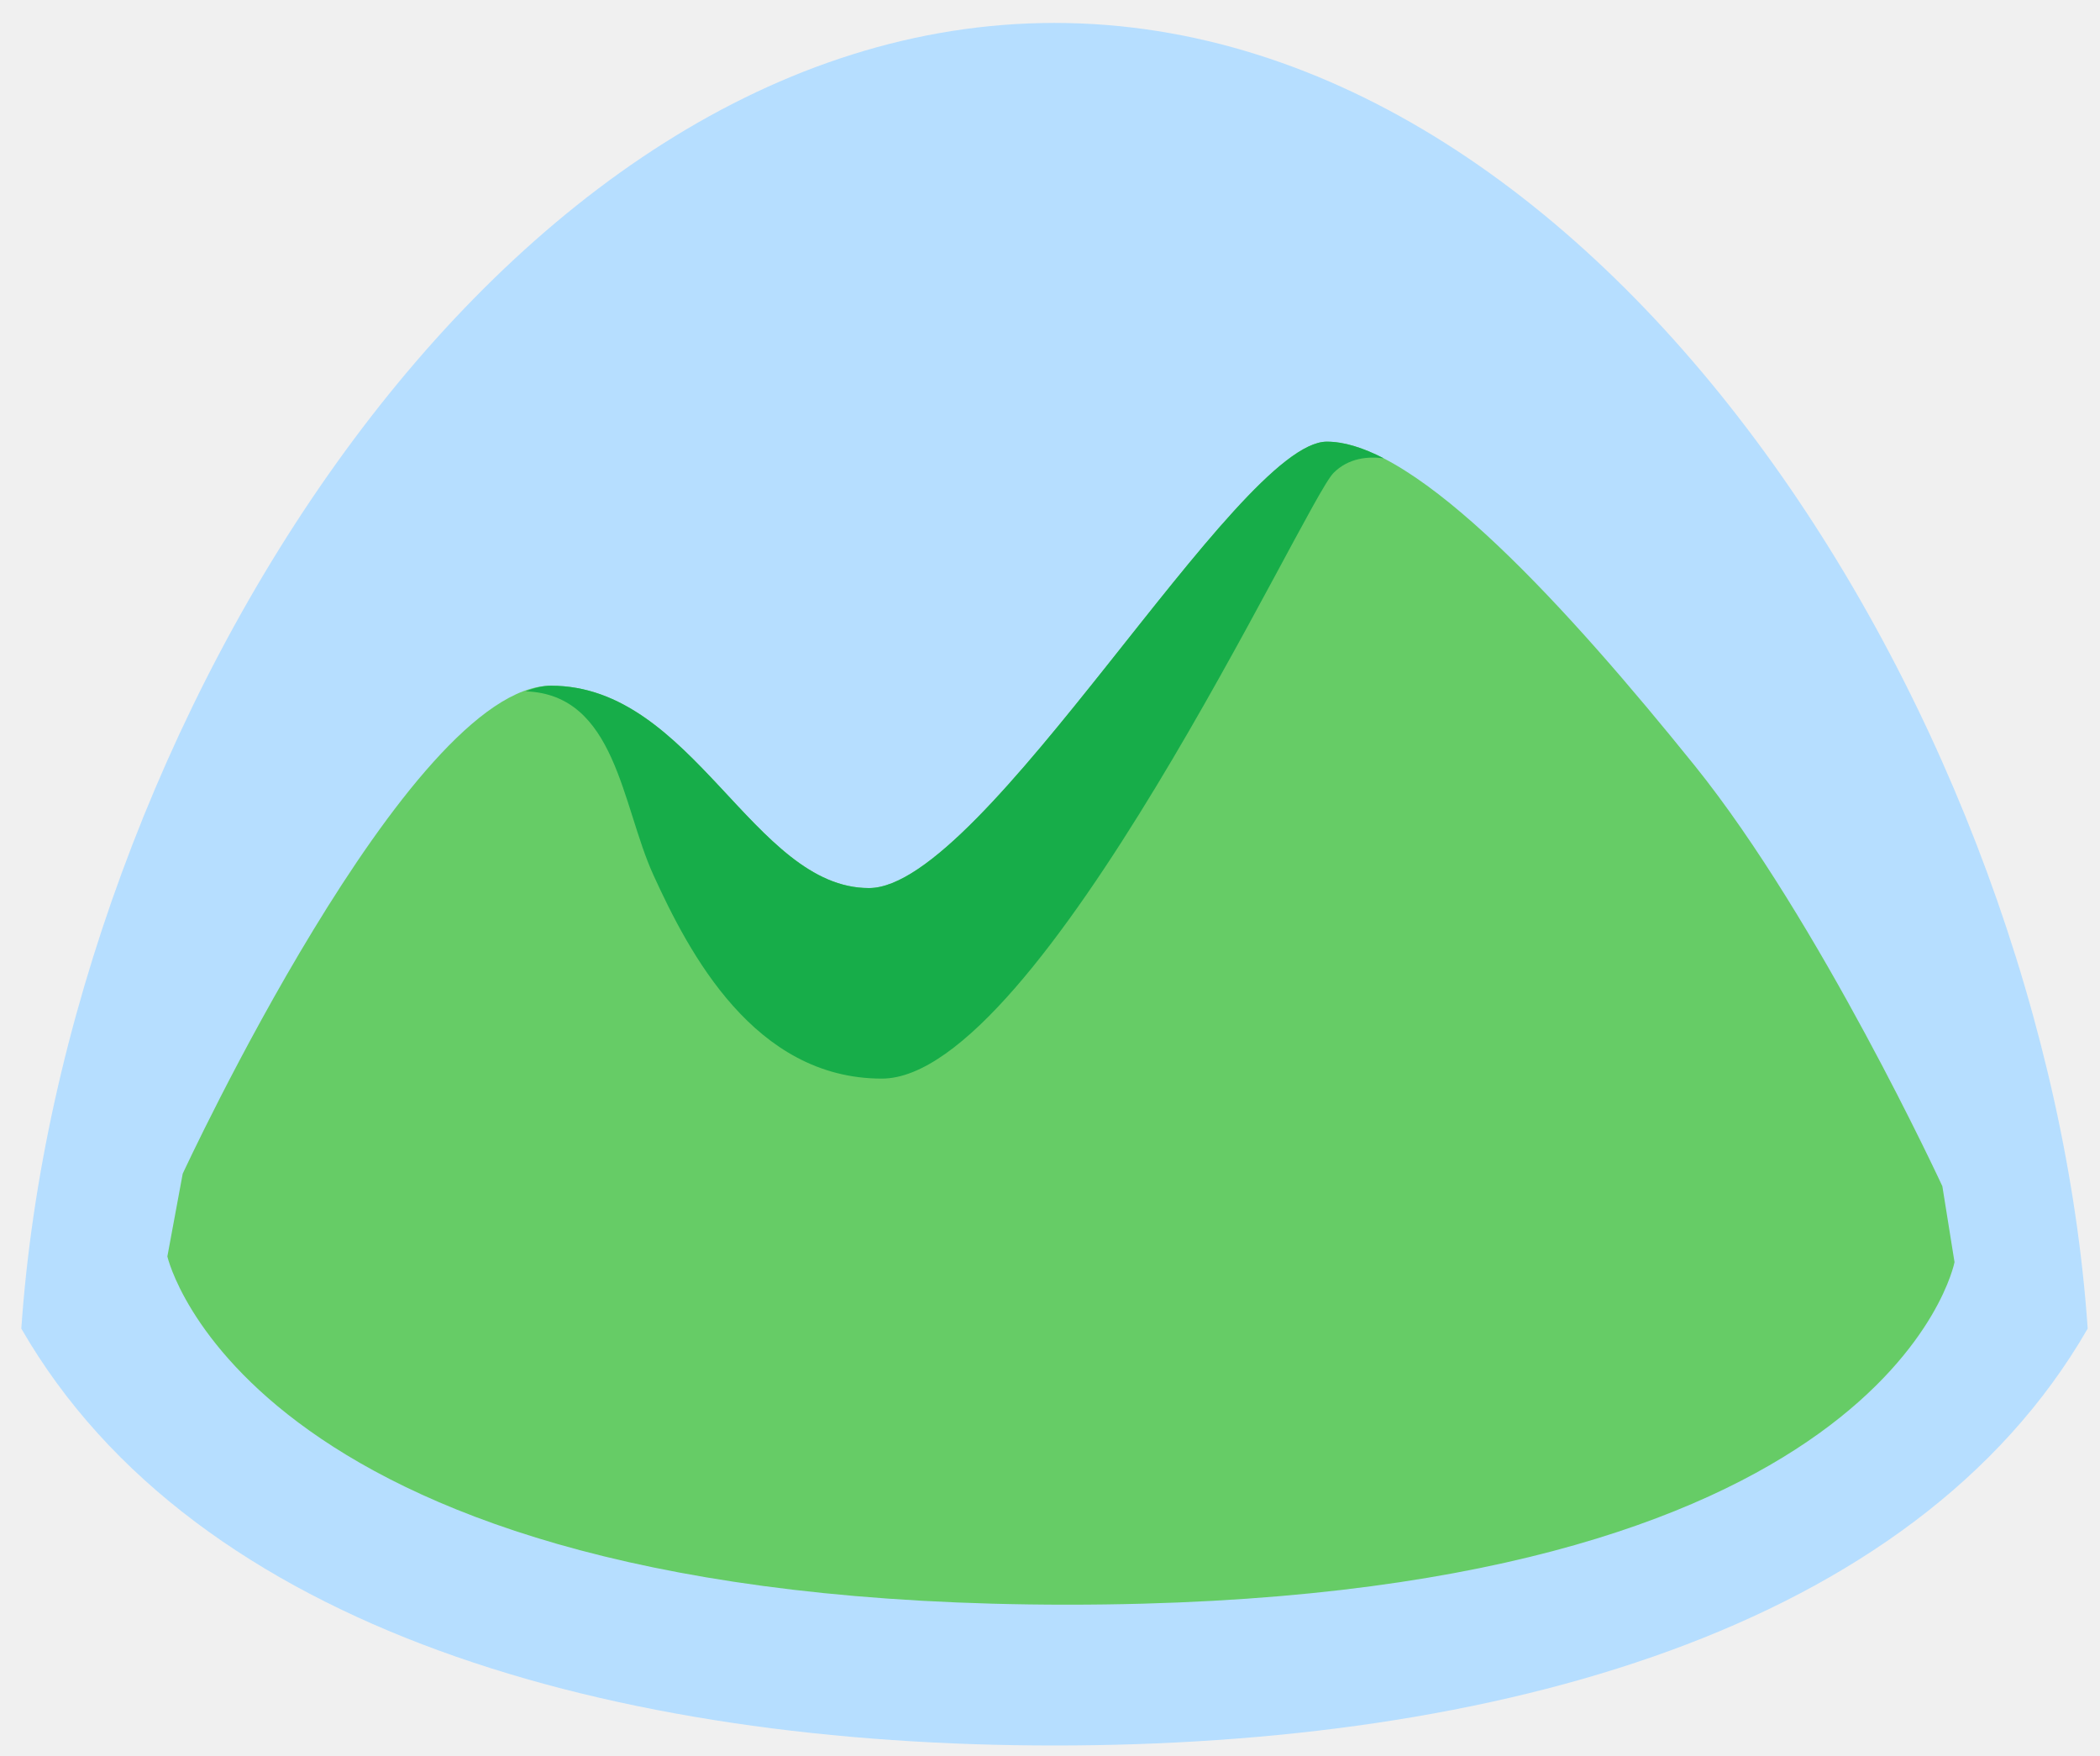
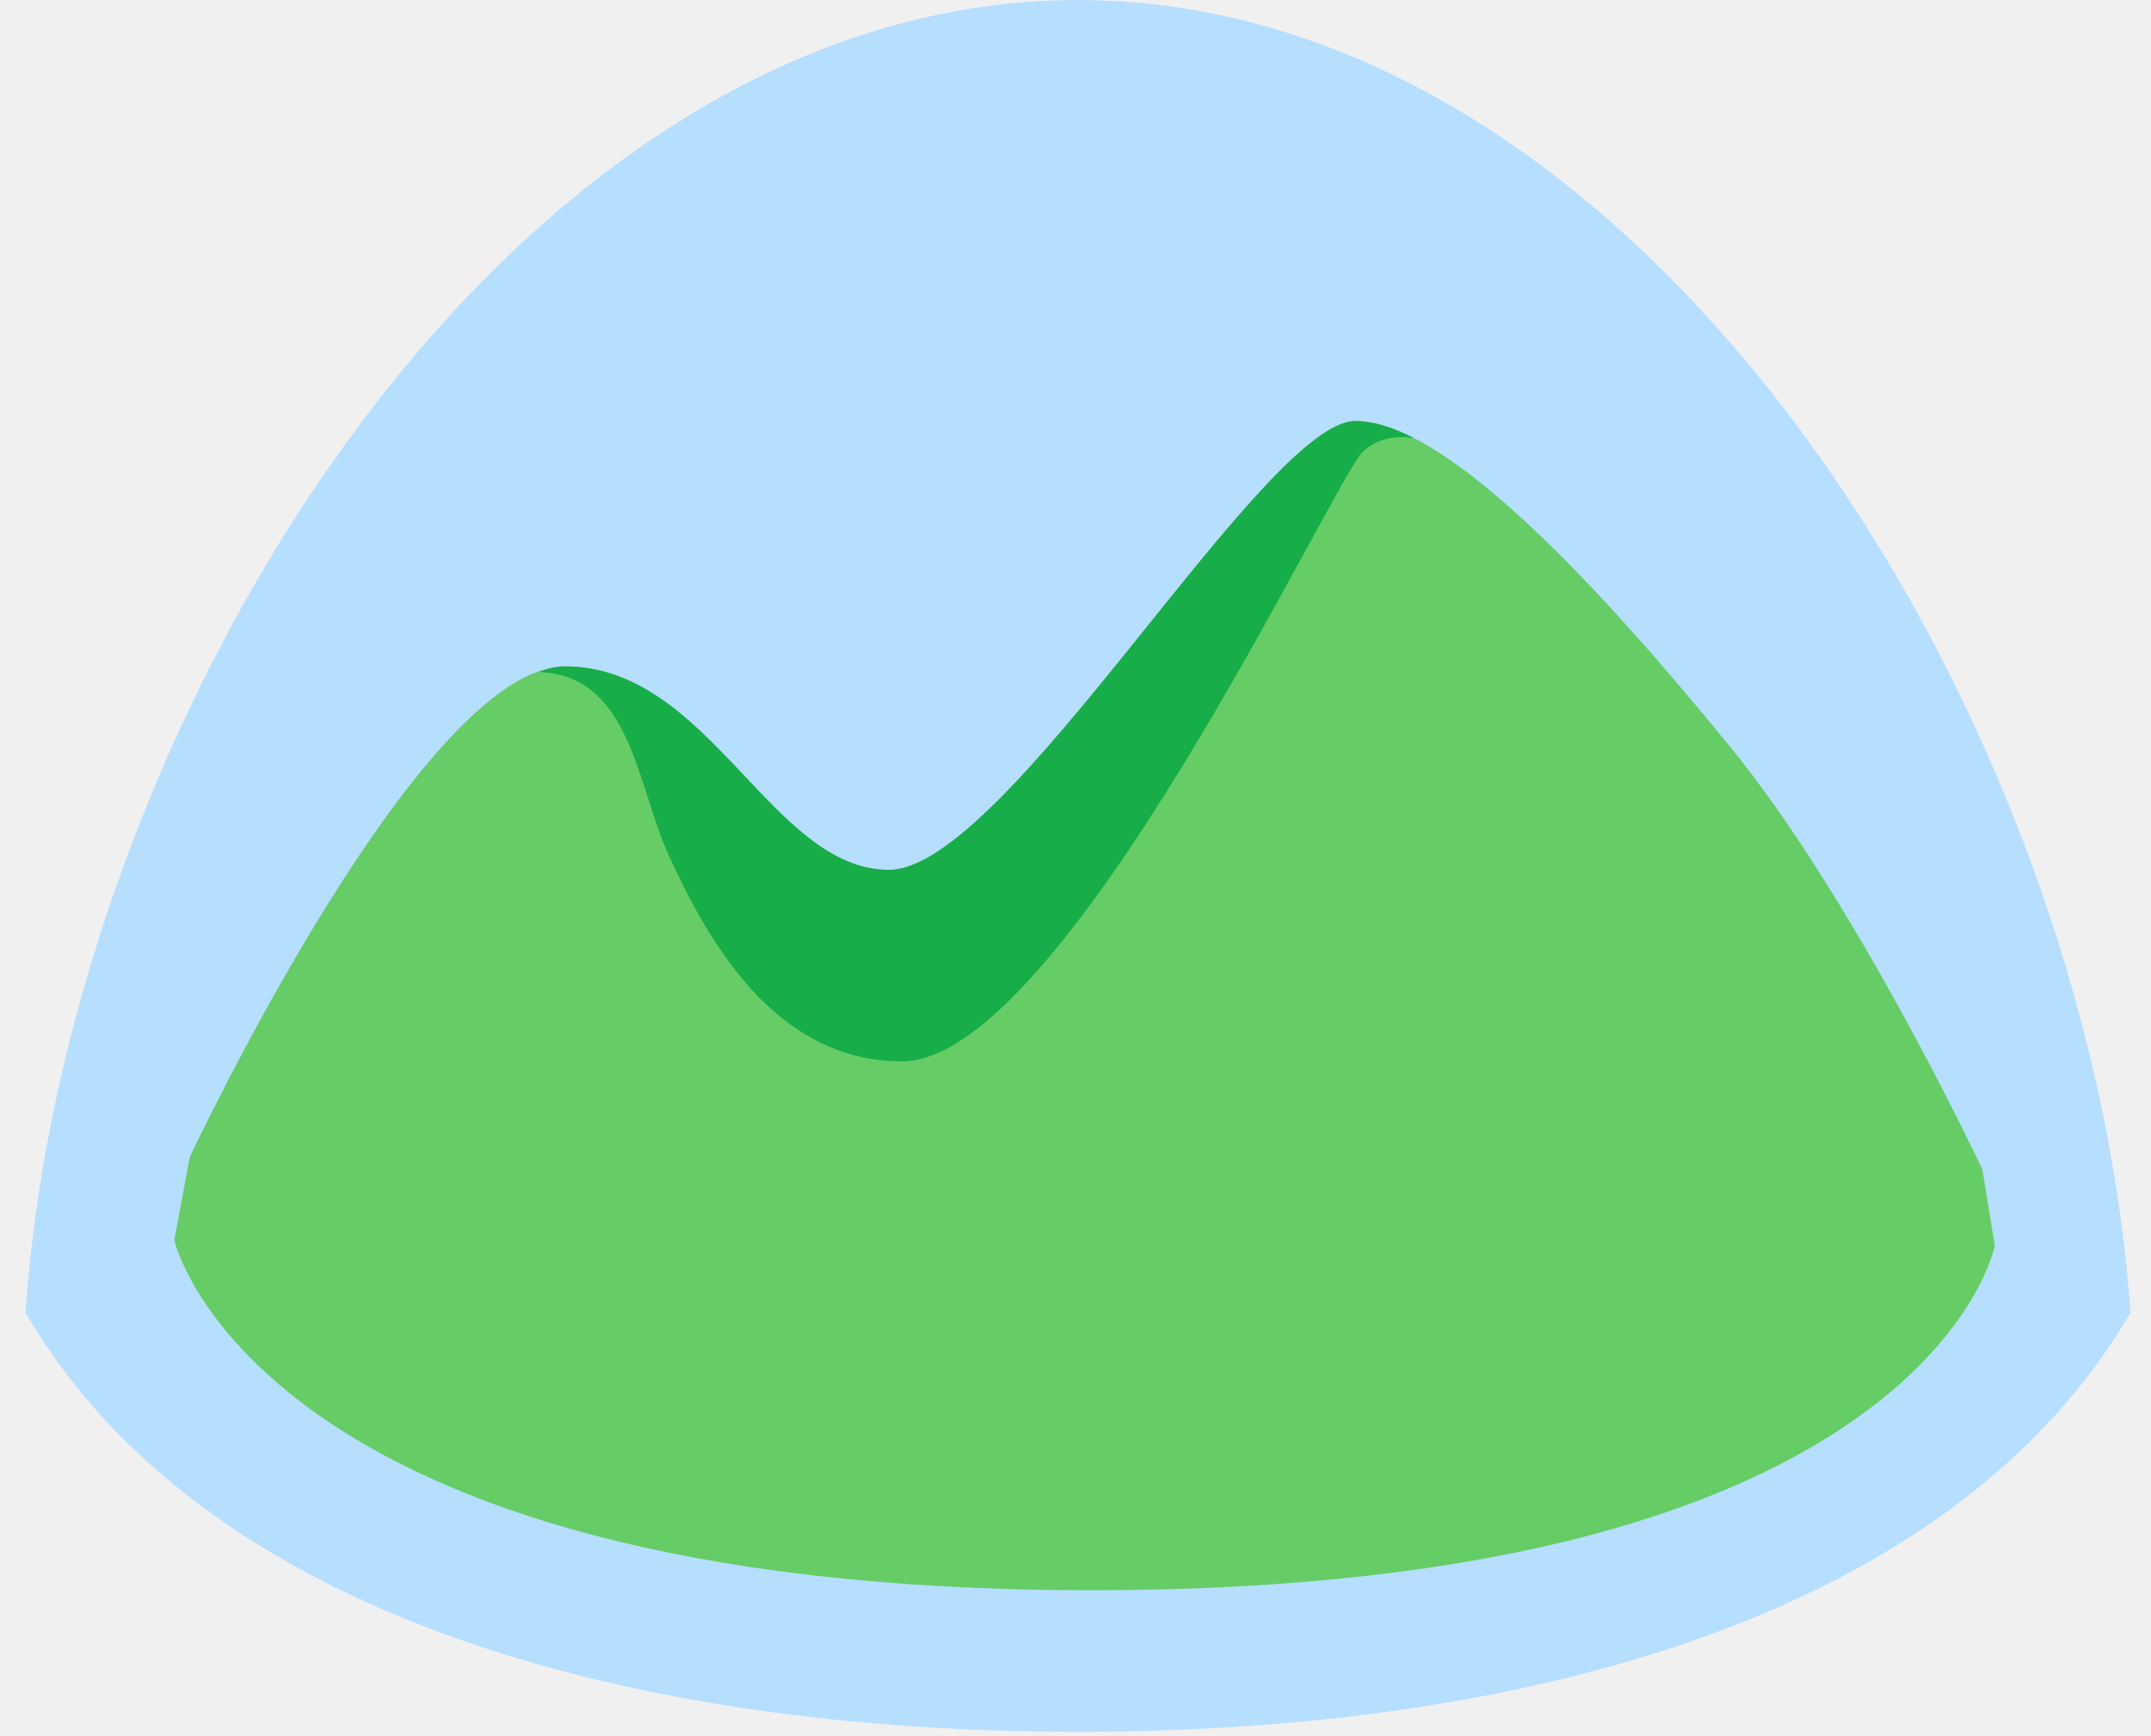
- <svg xmlns="http://www.w3.org/2000/svg" width="73" height="61" viewBox="0 0 73 61" fill="none">
-   <g id="logos:basecamp" clip-path="url(#clip0_62_2745)">
-     <path id="Vector" d="M36.658 0.797C17.323 0.797 2.174 25.397 0.741 46.174C6.809 56.705 21.441 60.663 36.658 60.663C51.875 60.663 66.508 56.705 72.572 46.174C71.139 25.397 55.992 0.797 36.658 0.797" fill="#B6DEFF" />
-     <path id="Vector_2" d="M67.52 41.225C67.52 41.225 63.249 31.992 58.909 26.606C54.565 21.217 49.26 15.35 46.124 15.35C42.989 15.35 34.227 30.864 30.207 30.864C26.186 30.864 24.096 23.831 19.153 23.831C14.207 23.831 6.351 40.792 6.351 40.792L5.818 43.667C5.818 43.667 8.548 55.769 37.104 55.769C65.661 55.769 67.943 43.865 67.943 43.865L67.52 41.225" fill="#66CC66" />
-     <path id="Vector_3" d="M30.654 37.486C26.219 37.486 23.946 33.11 22.713 30.409C21.605 27.975 21.413 24.134 18.268 24.026C18.577 23.904 18.874 23.831 19.153 23.831C24.096 23.831 26.186 30.864 30.207 30.864C34.227 30.864 42.99 15.349 46.124 15.349C46.715 15.349 47.38 15.558 48.102 15.928C47.568 15.858 46.883 15.907 46.356 16.436C45.343 17.45 36.145 37.486 30.654 37.486Z" fill="#17AD49" />
+ <svg xmlns="http://www.w3.org/2000/svg" width="57" height="46" viewBox="0 0 57 46" fill="none">
+   <g id="logos:basecamp" clip-path="url(#clip0_62_2784)">
+     <path id="Vector" d="M28.566 0.002C13.551 0.002 1.787 18.862 0.674 34.791C5.386 42.865 16.748 45.899 28.566 45.899C40.383 45.899 51.746 42.865 56.455 34.791C55.342 18.862 43.58 0.002 28.566 0.002" fill="#B6DEFF" />
+     <path id="Vector_2" d="M52.532 30.997C52.532 30.997 49.216 23.919 45.845 19.789C42.472 15.658 38.353 11.159 35.917 11.159C33.483 11.159 26.678 23.054 23.556 23.054C20.434 23.054 18.811 17.662 14.972 17.662C11.132 17.662 5.03 30.665 5.03 30.665L4.617 32.869C4.617 32.869 6.737 42.147 28.912 42.147C51.089 42.147 52.861 33.021 52.861 33.021L52.532 30.997" fill="#66CC66" />
+     <path id="Vector_3" d="M23.904 28.13C20.46 28.13 18.694 24.775 17.737 22.704C16.876 20.839 16.727 17.893 14.285 17.811C14.525 17.717 14.756 17.662 14.972 17.662C18.811 17.662 20.434 23.054 23.556 23.054C26.678 23.054 33.483 11.159 35.917 11.159C36.376 11.159 36.893 11.319 37.453 11.603C37.039 11.549 36.507 11.586 36.097 11.992C35.31 12.769 28.167 28.13 23.904 28.13Z" fill="#17AD49" />
  </g>
  <defs>
-     <clipPath id="clip0_62_2745">
-       <rect width="72.113" height="60" fill="white" transform="translate(0.516846 0.796875)" />
+     <clipPath id="clip0_62_2784">
+       <rect width="56" height="46" fill="white" transform="translate(0.5 0.00195312)" />
    </clipPath>
  </defs>
</svg>
